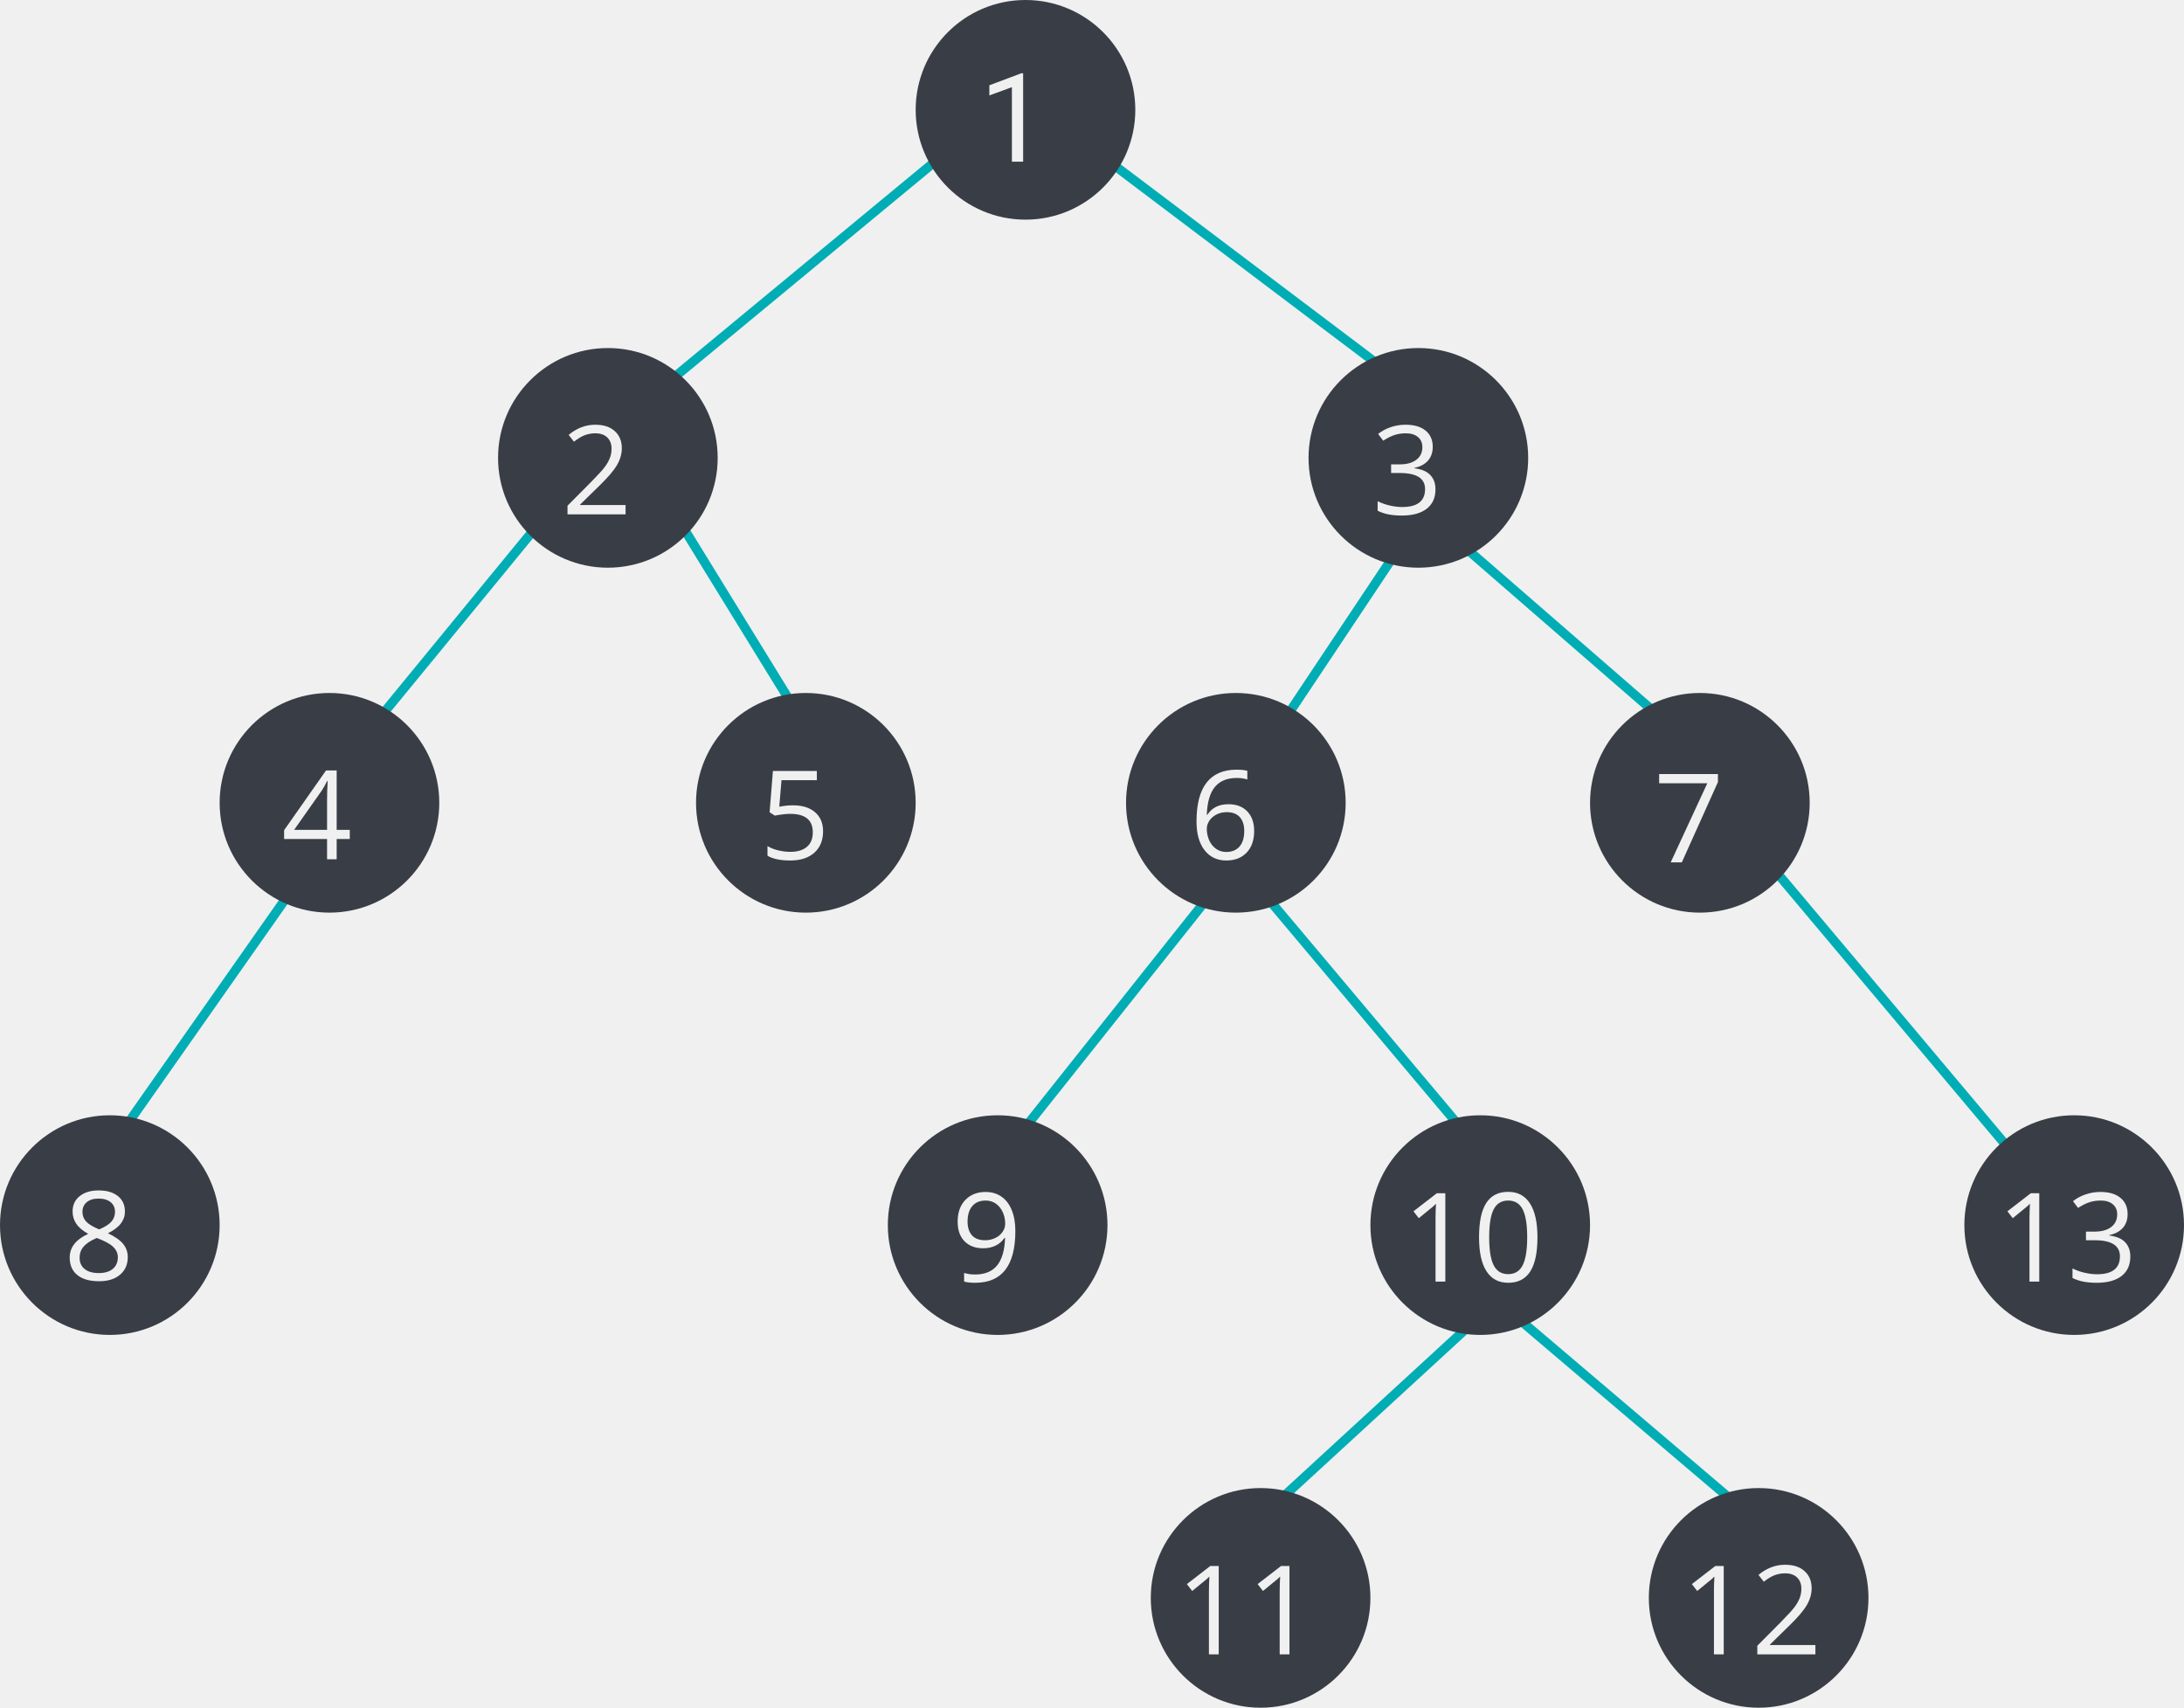
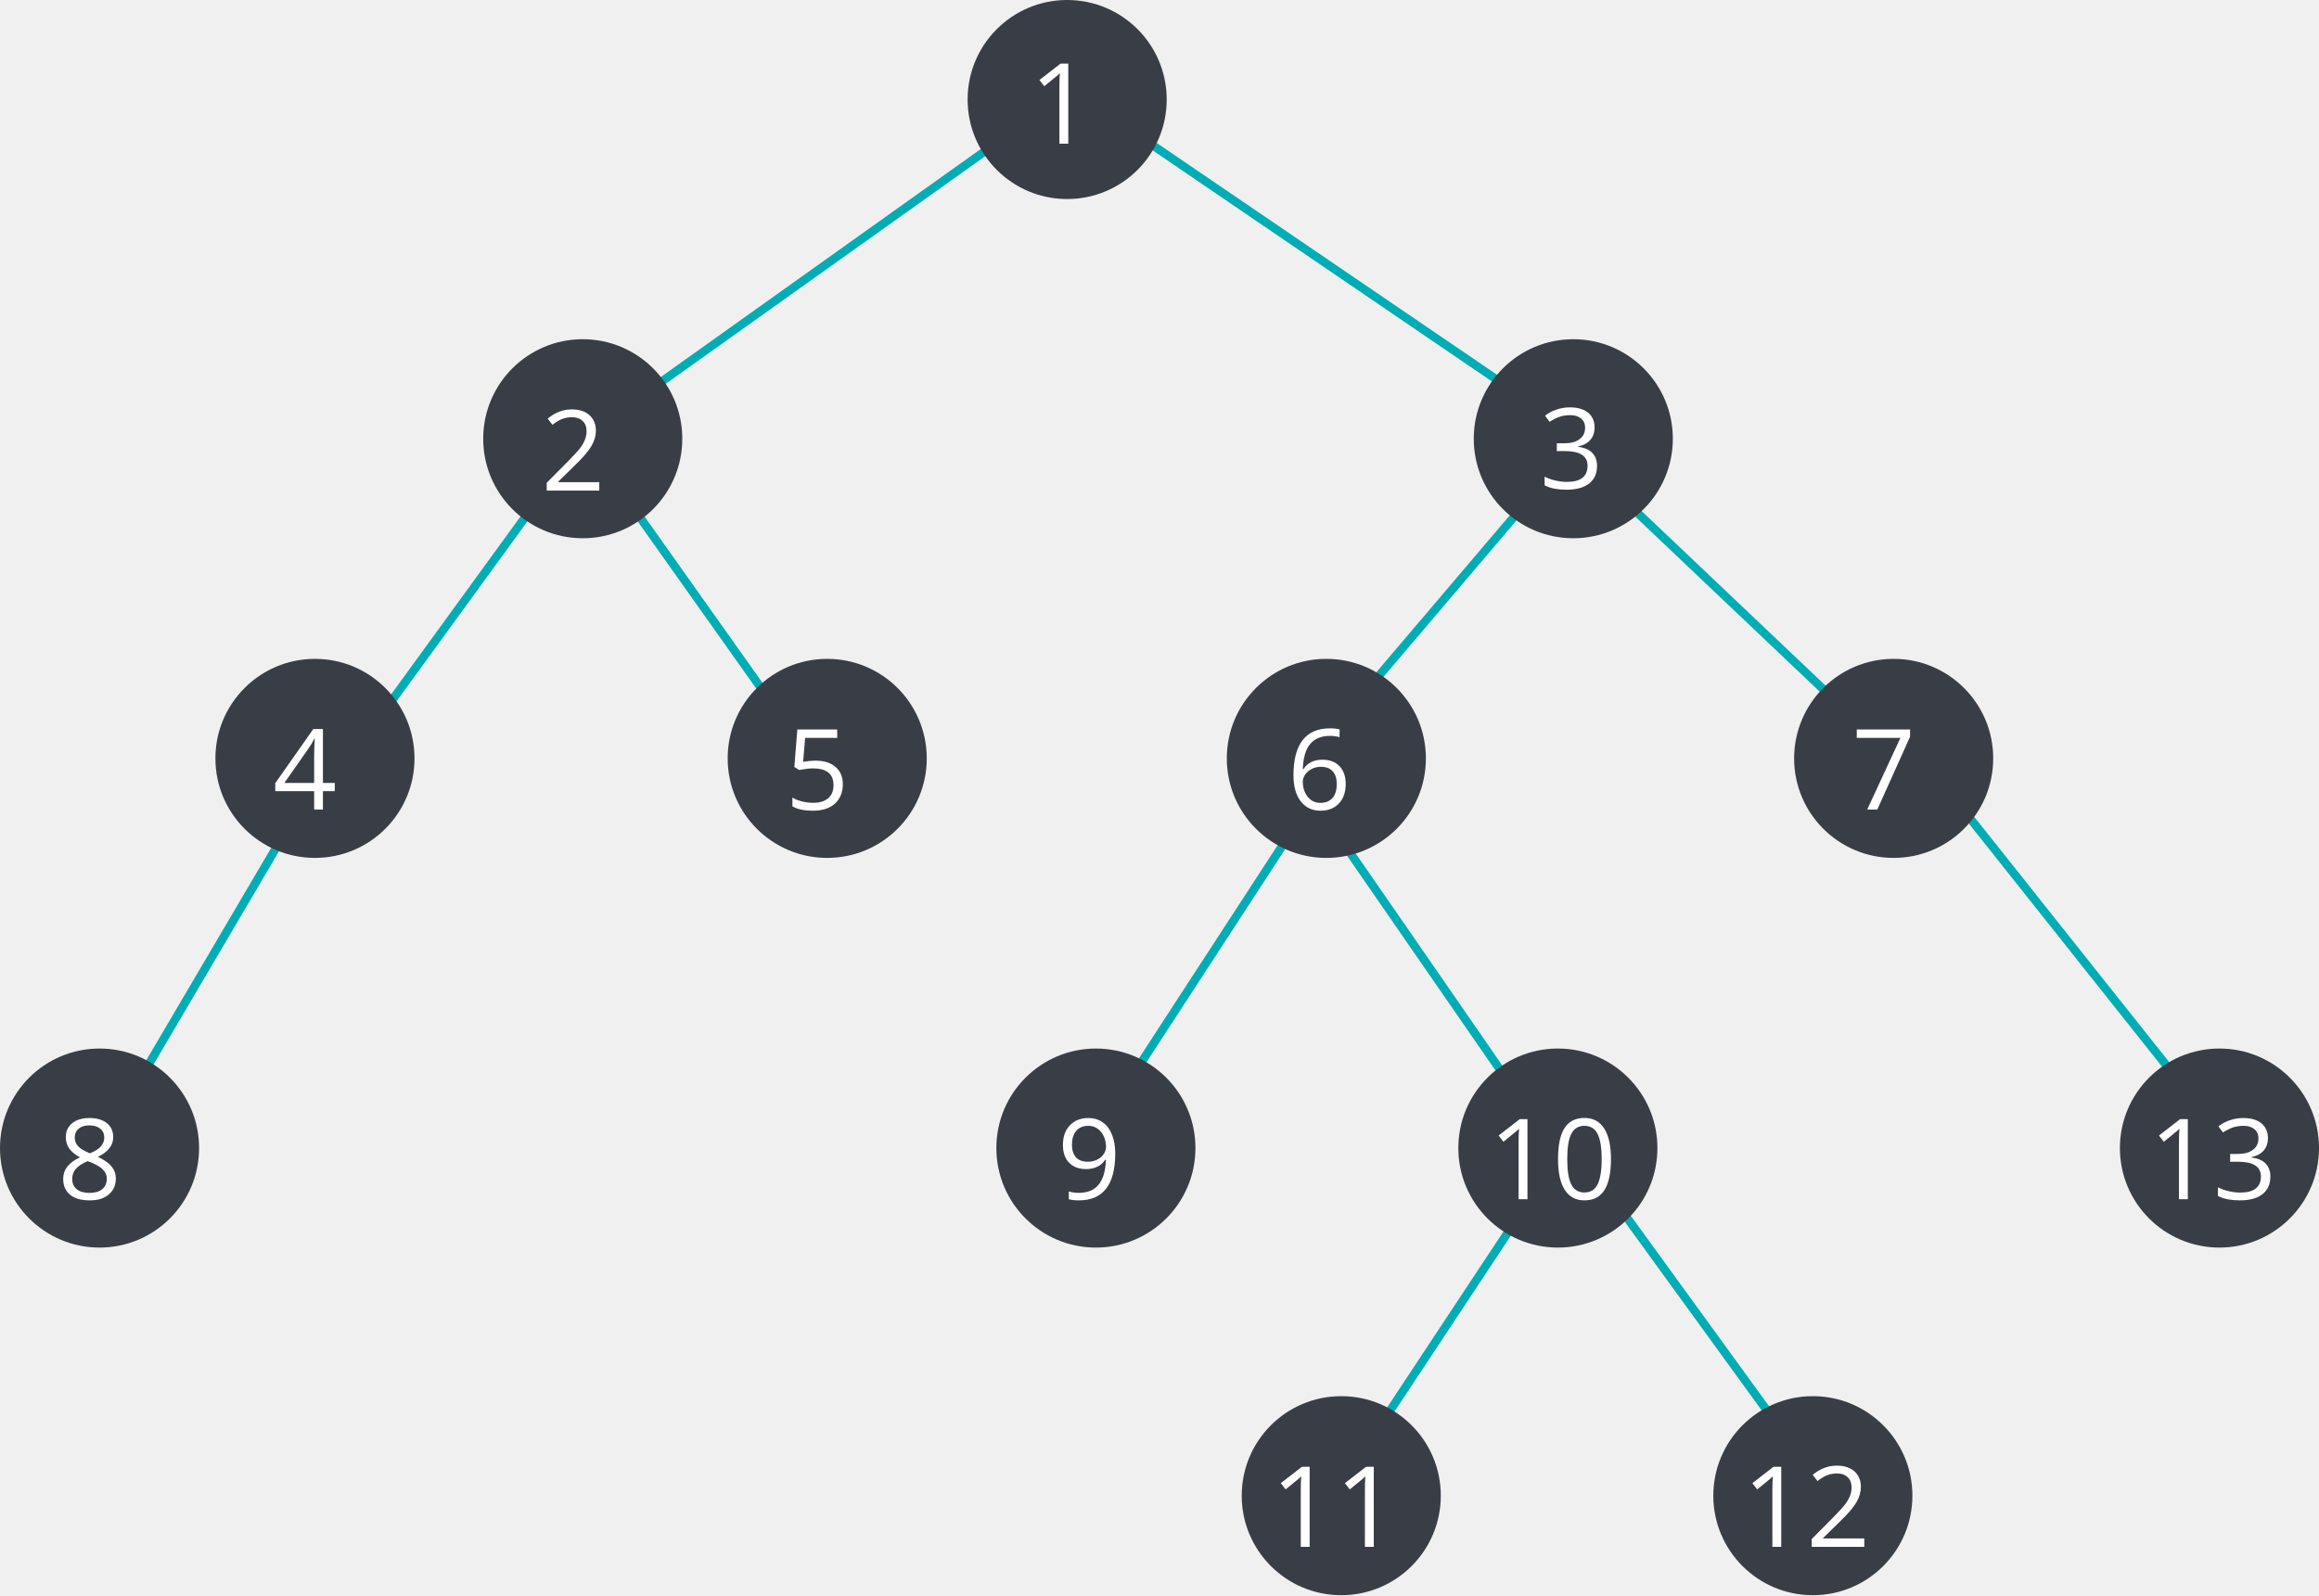
- <svg xmlns="http://www.w3.org/2000/svg" style="isolation:isolate" viewBox="395.5 175.5 353 276" width="353pt" height="276pt">
+ <svg xmlns="http://www.w3.org/2000/svg" style="isolation:isolate" viewBox="364 162.989 413.5 284.511" width="413.5pt" height="284.511pt">
  <defs>
-     <clipPath id="_clipPath_IqWLIlBkuTkLfdzzB6hlACXneBJLmrDL">
-       <rect x="395.5" y="175.5" width="353" height="276" />
+     <clipPath id="_clipPath_dmrMpDzlyLlsxktm1WPClZgPxNToldmg">
+       <rect x="364" y="162.989" width="413.5" height="284.511" />
    </clipPath>
  </defs>
-   <g clip-path="url(#_clipPath_IqWLIlBkuTkLfdzzB6hlACXneBJLmrDL)">
-     <line x1="636" y1="387" x2="599" y2="421" vector-effect="non-scaling-stroke" stroke-width="2" stroke="rgb(0,173,181)" stroke-linejoin="miter" stroke-linecap="square" stroke-miterlimit="3" />
-     <line x1="639" y1="387" x2="679" y2="421" vector-effect="non-scaling-stroke" stroke-width="2" stroke="rgb(0,173,181)" stroke-linejoin="miter" stroke-linecap="square" stroke-miterlimit="3" />
-     <line x1="630" y1="262" x2="668" y2="295" vector-effect="non-scaling-stroke" stroke-width="2" stroke="rgb(0,173,181)" stroke-linejoin="miter" stroke-linecap="square" stroke-miterlimit="3" />
-     <line x1="623" y1="238" x2="570" y2="198" vector-effect="non-scaling-stroke" stroke-width="2" stroke="rgb(0,173,181)" stroke-linejoin="miter" stroke-linecap="square" stroke-miterlimit="3" />
-     <line x1="412" y1="363" x2="445" y2="316" vector-effect="non-scaling-stroke" stroke-width="2" stroke="rgb(0,173,181)" stroke-linejoin="miter" stroke-linecap="square" stroke-miterlimit="3" />
-     <line x1="599" y1="298" x2="623" y2="262" vector-effect="non-scaling-stroke" stroke-width="2" stroke="rgb(0,173,181)" stroke-linejoin="miter" stroke-linecap="square" stroke-miterlimit="3" />
-     <line x1="599" y1="319" x2="636" y2="363" vector-effect="non-scaling-stroke" stroke-width="2" stroke="rgb(0,173,181)" stroke-linejoin="miter" stroke-linecap="square" stroke-miterlimit="3" />
-     <line x1="683.705" y1="317.75" x2="720.705" y2="361.75" vector-effect="non-scaling-stroke" stroke-width="2" stroke="rgb(0,173,181)" stroke-linejoin="miter" stroke-linecap="square" stroke-miterlimit="3" />
-     <line x1="454" y1="295" x2="486" y2="256" vector-effect="non-scaling-stroke" stroke-width="2" stroke="rgb(0,173,181)" stroke-linejoin="miter" stroke-linecap="square" stroke-miterlimit="3" />
-     <line x1="527" y1="295" x2="503" y2="256" vector-effect="non-scaling-stroke" stroke-width="2" stroke="rgb(0,173,181)" stroke-linejoin="miter" stroke-linecap="square" stroke-miterlimit="3" />
-     <line x1="557" y1="363" x2="592" y2="319" vector-effect="non-scaling-stroke" stroke-width="2" stroke="rgb(0,173,181)" stroke-linejoin="miter" stroke-linecap="square" stroke-miterlimit="3" />
-     <line x1="551" y1="198" x2="499" y2="241" vector-effect="non-scaling-stroke" stroke-width="2" stroke="rgb(0,173,181)" stroke-linejoin="miter" stroke-linecap="square" stroke-miterlimit="3" />
-     <path d=" M 543.5 193.25 C 543.5 183.454 551.454 175.5 561.25 175.5 C 571.046 175.5 579 183.454 579 193.25 C 579 203.046 571.046 211 561.25 211 C 551.454 211 543.5 203.046 543.5 193.25 Z  M 560.869 187.34 L 560.869 201.627 L 559.053 201.627 L 559.053 189.586 L 555.41 190.924 L 555.41 189.283 L 560.586 187.34 L 560.869 187.34 Z " fill-rule="evenodd" fill="rgb(57,62,70)" />
-     <path d=" M 476 249.5 C 476 239.704 483.954 231.75 493.75 231.75 C 503.546 231.75 511.5 239.704 511.5 249.5 C 511.5 259.296 503.546 267.25 493.75 267.25 C 483.954 267.25 476 259.296 476 249.5 Z  M 496.611 257.123 L 496.611 258.627 L 487.227 258.627 L 487.227 257.23 L 490.986 253.451 L 490.986 253.451 Q 492.705 251.713 493.252 250.971 L 493.252 250.971 L 493.252 250.971 Q 493.799 250.229 494.072 249.525 L 494.072 249.525 L 494.072 249.525 Q 494.346 248.822 494.346 248.012 L 494.346 248.012 L 494.346 248.012 Q 494.346 246.869 493.652 246.2 L 493.652 246.2 L 493.652 246.2 Q 492.959 245.531 491.729 245.531 L 491.729 245.531 L 491.729 245.531 Q 490.84 245.531 490.044 245.824 L 490.044 245.824 L 490.044 245.824 Q 489.248 246.117 488.271 246.889 L 488.271 246.889 L 487.412 245.785 L 487.412 245.785 Q 489.385 244.145 491.709 244.145 L 491.709 244.145 L 491.709 244.145 Q 493.721 244.145 494.863 245.175 L 494.863 245.175 L 494.863 245.175 Q 496.006 246.205 496.006 247.943 L 496.006 247.943 L 496.006 247.943 Q 496.006 249.301 495.244 250.629 L 495.244 250.629 L 495.244 250.629 Q 494.482 251.957 492.393 253.988 L 492.393 253.988 L 489.268 257.045 L 489.268 257.123 L 496.611 257.123 Z " fill-rule="evenodd" fill="rgb(57,62,70)" />
-     <path d=" M 395.5 373.5 C 395.5 363.704 403.454 355.75 413.25 355.75 C 423.046 355.75 431 363.704 431 373.5 C 431 383.296 423.046 391.25 413.25 391.25 C 403.454 391.25 395.5 383.296 395.5 373.5 Z  M 408.367 378.773 L 408.367 378.773 L 408.367 378.773 Q 408.367 379.945 409.183 380.6 L 409.183 380.6 L 409.183 380.6 Q 409.998 381.254 411.473 381.254 L 411.473 381.254 L 411.473 381.254 Q 412.928 381.254 413.738 380.57 L 413.738 380.57 L 413.738 380.57 Q 414.549 379.887 414.549 378.695 L 414.549 378.695 L 414.549 378.695 Q 414.549 377.748 413.787 377.011 L 413.787 377.011 L 413.787 377.011 Q 413.025 376.273 411.131 375.58 L 411.131 375.58 L 411.131 375.58 Q 409.676 376.205 409.021 376.962 L 409.021 376.962 L 409.021 376.962 Q 408.367 377.719 408.367 378.773 L 408.367 378.773 Z  M 411.434 369.213 L 411.434 369.213 L 411.434 369.213 Q 410.213 369.213 409.52 369.799 L 409.52 369.799 L 409.52 369.799 Q 408.826 370.385 408.826 371.361 L 408.826 371.361 L 408.826 371.361 Q 408.826 372.26 409.402 372.904 L 409.402 372.904 L 409.402 372.904 Q 409.979 373.549 411.531 374.193 L 411.531 374.193 L 411.531 374.193 Q 412.928 373.607 413.509 372.934 L 413.509 372.934 L 413.509 372.934 Q 414.09 372.26 414.09 371.361 L 414.09 371.361 L 414.09 371.361 Q 414.09 370.375 413.382 369.794 L 413.382 369.794 L 413.382 369.794 Q 412.674 369.213 411.434 369.213 L 411.434 369.213 Z  M 411.453 367.895 L 411.453 367.895 L 411.453 367.895 Q 413.406 367.895 414.549 368.803 L 414.549 368.803 L 414.549 368.803 Q 415.691 369.711 415.691 371.313 L 415.691 371.313 L 415.691 371.313 Q 415.691 372.367 415.037 373.236 L 415.037 373.236 L 415.037 373.236 Q 414.383 374.105 412.947 374.818 L 412.947 374.818 L 412.947 374.818 Q 414.686 375.648 415.418 376.562 L 415.418 376.562 L 415.418 376.562 Q 416.15 377.475 416.15 378.676 L 416.15 378.676 L 416.15 378.676 Q 416.15 380.453 414.91 381.513 L 414.91 381.513 L 414.91 381.513 Q 413.67 382.572 411.512 382.572 L 411.512 382.572 L 411.512 382.572 Q 409.227 382.572 407.996 381.571 L 407.996 381.571 L 407.996 381.571 Q 406.766 380.57 406.766 378.734 L 406.766 378.734 L 406.766 378.734 Q 406.766 376.283 409.754 374.916 L 409.754 374.916 L 409.754 374.916 Q 408.406 374.154 407.82 373.271 L 407.82 373.271 L 407.82 373.271 Q 407.234 372.387 407.234 371.293 L 407.234 371.293 L 407.234 371.293 Q 407.234 369.74 408.382 368.817 L 408.382 368.817 L 408.382 368.817 Q 409.529 367.895 411.453 367.895 L 411.453 367.895 Z " fill-rule="evenodd" fill="rgb(57,62,70)" />
-     <path d=" M 508 305.25 C 508 295.454 515.954 287.5 525.75 287.5 C 535.546 287.5 543.5 295.454 543.5 305.25 C 543.5 315.046 535.546 323 525.75 323 C 515.954 323 508 315.046 508 305.25 Z  M 523.689 305.656 L 523.689 305.656 L 523.689 305.656 Q 525.945 305.656 527.239 306.774 L 527.239 306.774 L 527.239 306.774 Q 528.533 307.893 528.533 309.836 L 528.533 309.836 L 528.533 309.836 Q 528.533 312.053 527.122 313.313 L 527.122 313.313 L 527.122 313.313 Q 525.711 314.572 523.23 314.572 L 523.23 314.572 L 523.23 314.572 Q 520.818 314.572 519.549 313.801 L 519.549 313.801 L 519.549 312.238 L 519.549 312.238 Q 520.232 312.678 521.248 312.927 L 521.248 312.927 L 521.248 312.927 Q 522.264 313.176 523.25 313.176 L 523.25 313.176 L 523.25 313.176 Q 524.969 313.176 525.921 312.365 L 525.921 312.365 L 525.921 312.365 Q 526.873 311.555 526.873 310.021 L 526.873 310.021 L 526.873 310.021 Q 526.873 307.033 523.211 307.033 L 523.211 307.033 L 523.211 307.033 Q 522.283 307.033 520.73 307.316 L 520.73 307.316 L 519.891 306.779 L 520.428 300.1 L 527.527 300.1 L 527.527 301.594 L 521.814 301.594 L 521.453 305.881 L 521.453 305.881 Q 522.576 305.656 523.689 305.656 Z " fill-rule="evenodd" fill="rgb(57,62,70)" />
-     <path d=" M 431 305.25 C 431 295.454 438.954 287.5 448.75 287.5 C 458.546 287.5 466.5 295.454 466.5 305.25 C 466.5 315.046 458.546 323 448.75 323 C 438.954 323 431 315.046 431 305.25 Z  M 443.041 309.621 L 448.363 309.621 L 448.363 304.875 L 448.363 304.875 Q 448.363 303.479 448.461 301.721 L 448.461 301.721 L 448.383 301.721 L 448.383 301.721 Q 447.914 302.658 447.504 303.273 L 447.504 303.273 L 443.041 309.621 L 443.041 309.621 Z  M 452.035 309.621 L 452.035 311.096 L 449.916 311.096 L 449.916 314.377 L 448.363 314.377 L 448.363 311.096 L 441.42 311.096 L 441.42 309.68 L 448.197 300.021 L 449.916 300.021 L 449.916 309.621 L 452.035 309.621 L 452.035 309.621 Z " fill-rule="evenodd" fill="rgb(57,62,70)" />
-     <path d=" M 607 249.5 C 607 239.704 614.954 231.75 624.75 231.75 C 634.546 231.75 642.5 239.704 642.5 249.5 C 642.5 259.296 634.546 267.25 624.75 267.25 C 614.954 267.25 607 259.296 607 249.5 Z  M 627.074 247.709 L 627.074 247.709 L 627.074 247.709 Q 627.074 249.076 626.308 249.945 L 626.308 249.945 L 626.308 249.945 Q 625.541 250.814 624.135 251.107 L 624.135 251.107 L 624.135 251.186 L 624.135 251.186 Q 625.854 251.4 626.684 252.279 L 626.684 252.279 L 626.684 252.279 Q 627.514 253.158 627.514 254.584 L 627.514 254.584 L 627.514 254.584 Q 627.514 256.625 626.098 257.724 L 626.098 257.724 L 626.098 257.724 Q 624.682 258.822 622.074 258.822 L 622.074 258.822 L 622.074 258.822 Q 620.941 258.822 619.999 258.651 L 619.999 258.651 L 619.999 258.651 Q 619.057 258.48 618.168 258.051 L 618.168 258.051 L 618.168 256.508 L 618.168 256.508 Q 619.096 256.967 620.146 257.206 L 620.146 257.206 L 620.146 257.206 Q 621.195 257.445 622.133 257.445 L 622.133 257.445 L 622.133 257.445 Q 625.834 257.445 625.834 254.545 L 625.834 254.545 L 625.834 254.545 Q 625.834 251.947 621.752 251.947 L 621.752 251.947 L 620.346 251.947 L 620.346 250.551 L 621.771 250.551 L 621.771 250.551 Q 623.441 250.551 624.418 249.813 L 624.418 249.813 L 624.418 249.813 Q 625.395 249.076 625.395 247.768 L 625.395 247.768 L 625.395 247.768 Q 625.395 246.723 624.677 246.127 L 624.677 246.127 L 624.677 246.127 Q 623.959 245.531 622.729 245.531 L 622.729 245.531 L 622.729 245.531 Q 621.791 245.531 620.961 245.785 L 620.961 245.785 L 620.961 245.785 Q 620.131 246.039 619.066 246.723 L 619.066 246.723 L 618.246 245.629 L 618.246 245.629 Q 619.125 244.936 620.272 244.54 L 620.272 244.54 L 620.272 244.54 Q 621.42 244.145 622.689 244.145 L 622.689 244.145 L 622.689 244.145 Q 624.77 244.145 625.922 245.097 L 625.922 245.097 L 625.922 245.097 Q 627.074 246.049 627.074 247.709 Z " fill-rule="evenodd" fill="rgb(57,62,70)" />
-     <path d=" M 617 373.5 C 617 363.704 624.954 355.75 634.75 355.75 C 644.546 355.75 652.5 363.704 652.5 373.5 C 652.5 383.296 644.546 391.25 634.75 391.25 C 624.954 391.25 617 383.296 617 373.5 Z  M 629.107 368.35 L 629.107 382.627 L 627.525 382.627 L 627.525 372.451 L 627.525 372.451 Q 627.525 371.182 627.604 370.049 L 627.604 370.049 L 627.604 370.049 Q 627.398 370.254 627.145 370.479 L 627.145 370.479 L 627.145 370.479 Q 626.891 370.703 624.82 372.383 L 624.82 372.383 L 623.961 371.27 L 627.74 368.35 L 629.107 368.35 L 629.107 368.35 Z  M 636.197 375.469 L 636.197 375.469 L 636.197 375.469 Q 636.197 378.584 636.93 380.005 L 636.93 380.005 L 636.93 380.005 Q 637.662 381.426 639.264 381.426 L 639.264 381.426 L 639.264 381.426 Q 640.885 381.426 641.612 379.985 L 641.612 379.985 L 641.612 379.985 Q 642.34 378.545 642.34 375.469 L 642.34 375.469 L 642.34 375.469 Q 642.34 372.393 641.612 370.962 L 641.612 370.962 L 641.612 370.962 Q 640.885 369.531 639.264 369.531 L 639.264 369.531 L 639.264 369.531 Q 637.662 369.531 636.93 370.942 L 636.93 370.942 L 636.93 370.942 Q 636.197 372.354 636.197 375.469 L 636.197 375.469 Z  M 644 375.469 L 644 375.469 L 644 375.469 Q 644 379.17 642.833 380.996 L 642.833 380.996 L 642.833 380.996 Q 641.666 382.822 639.264 382.822 L 639.264 382.822 L 639.264 382.822 Q 636.959 382.822 635.758 380.952 L 635.758 380.952 L 635.758 380.952 Q 634.557 379.082 634.557 375.469 L 634.557 375.469 L 634.557 375.469 Q 634.557 371.738 635.719 369.932 L 635.719 369.932 L 635.719 369.932 Q 636.881 368.125 639.264 368.125 L 639.264 368.125 L 639.264 368.125 Q 641.588 368.125 642.794 370.01 L 642.794 370.01 L 642.794 370.01 Q 644 371.895 644 375.469 L 644 375.469 Z " fill-rule="evenodd" fill="rgb(57,62,70)" />
-     <path d=" M 577.5 305.25 C 577.5 295.454 585.454 287.5 595.25 287.5 C 605.046 287.5 613 295.454 613 305.25 C 613 315.046 605.046 323 595.25 323 C 585.454 323 577.5 315.046 577.5 305.25 Z  M 593.688 313.195 L 593.688 313.195 L 593.688 313.195 Q 595.074 313.195 595.841 312.321 L 595.841 312.321 L 595.841 312.321 Q 596.607 311.447 596.607 309.797 L 596.607 309.797 L 596.607 309.797 Q 596.607 308.381 595.895 307.57 L 595.895 307.57 L 595.895 307.57 Q 595.182 306.76 593.766 306.76 L 593.766 306.76 L 593.766 306.76 Q 592.887 306.76 592.154 307.121 L 592.154 307.121 L 592.154 307.121 Q 591.422 307.482 590.987 308.117 L 590.987 308.117 L 590.987 308.117 Q 590.553 308.752 590.553 309.436 L 590.553 309.436 L 590.553 309.436 Q 590.553 310.441 590.943 311.311 L 590.943 311.311 L 590.943 311.311 Q 591.334 312.18 592.052 312.688 L 592.052 312.688 L 592.052 312.688 Q 592.77 313.195 593.688 313.195 L 593.688 313.195 Z  M 588.893 308.273 L 588.893 308.273 L 588.893 308.273 Q 588.893 304.064 590.528 301.979 L 590.528 301.979 L 590.528 301.979 Q 592.164 299.895 595.367 299.895 L 595.367 299.895 L 595.367 299.895 Q 596.471 299.895 597.105 300.08 L 597.105 300.08 L 597.105 301.477 L 597.105 301.477 Q 596.354 301.232 595.387 301.232 L 595.387 301.232 L 595.387 301.232 Q 593.092 301.232 591.881 302.663 L 591.881 302.663 L 591.881 302.663 Q 590.67 304.094 590.553 307.16 L 590.553 307.16 L 590.67 307.16 L 590.67 307.16 Q 591.744 305.48 594.068 305.48 L 594.068 305.48 L 594.068 305.48 Q 595.992 305.48 597.101 306.643 L 597.101 306.643 L 597.101 306.643 Q 598.209 307.805 598.209 309.797 L 598.209 309.797 L 598.209 309.797 Q 598.209 312.023 596.993 313.298 L 596.993 313.298 L 596.993 313.298 Q 595.777 314.572 593.707 314.572 L 593.707 314.572 L 593.707 314.572 Q 591.49 314.572 590.191 312.907 L 590.191 312.907 L 590.191 312.907 Q 588.893 311.242 588.893 308.273 L 588.893 308.273 Z " fill-rule="evenodd" fill="rgb(57,62,70)" />
-     <path d=" M 652.5 305.25 C 652.5 295.454 660.454 287.5 670.25 287.5 C 680.046 287.5 688 295.454 688 305.25 C 688 315.046 680.046 323 670.25 323 C 660.454 323 652.5 315.046 652.5 305.25 Z  M 667.33 314.877 L 665.533 314.877 L 671.451 302.094 L 663.668 302.094 L 663.668 300.6 L 673.17 300.6 L 673.17 301.898 L 667.33 314.877 Z " fill-rule="evenodd" fill="rgb(57,62,70)" />
-     <path d=" M 539 373.5 C 539 363.704 546.954 355.75 556.75 355.75 C 566.546 355.75 574.5 363.704 574.5 373.5 C 574.5 383.296 566.546 391.25 556.75 391.25 C 546.954 391.25 539 383.296 539 373.5 Z  M 554.807 369.531 L 554.807 369.531 L 554.807 369.531 Q 553.41 369.531 552.648 370.43 L 552.648 370.43 L 552.648 370.43 Q 551.887 371.328 551.887 372.93 L 551.887 372.93 L 551.887 372.93 Q 551.887 374.336 552.59 375.142 L 552.59 375.142 L 552.59 375.142 Q 553.293 375.947 554.729 375.947 L 554.729 375.947 L 554.729 375.947 Q 555.617 375.947 556.364 375.586 L 556.364 375.586 L 556.364 375.586 Q 557.111 375.225 557.541 374.6 L 557.541 374.6 L 557.541 374.6 Q 557.971 373.975 557.971 373.291 L 557.971 373.291 L 557.971 373.291 Q 557.971 372.266 557.57 371.396 L 557.57 371.396 L 557.57 371.396 Q 557.17 370.527 556.452 370.029 L 556.452 370.029 L 556.452 370.029 Q 555.734 369.531 554.807 369.531 L 554.807 369.531 Z  M 559.611 374.443 L 559.611 374.443 L 559.611 374.443 Q 559.611 382.822 553.127 382.822 L 553.127 382.822 L 553.127 382.822 Q 551.994 382.822 551.33 382.627 L 551.33 382.627 L 551.33 381.23 L 551.33 381.23 Q 552.111 381.484 553.107 381.484 L 553.107 381.484 L 553.107 381.484 Q 555.451 381.484 556.647 380.034 L 556.647 380.034 L 556.647 380.034 Q 557.844 378.584 557.951 375.586 L 557.951 375.586 L 557.834 375.586 L 557.834 375.586 Q 557.297 376.396 556.408 376.821 L 556.408 376.821 L 556.408 376.821 Q 555.52 377.246 554.406 377.246 L 554.406 377.246 L 554.406 377.246 Q 552.512 377.246 551.398 376.113 L 551.398 376.113 L 551.398 376.113 Q 550.285 374.98 550.285 372.949 L 550.285 372.949 L 550.285 372.949 Q 550.285 370.723 551.53 369.434 L 551.53 369.434 L 551.53 369.434 Q 552.775 368.145 554.807 368.145 L 554.807 368.145 L 554.807 368.145 Q 556.262 368.145 557.351 368.892 L 557.351 368.892 L 557.351 368.892 Q 558.439 369.639 559.025 371.069 L 559.025 371.069 L 559.025 371.069 Q 559.611 372.5 559.611 374.443 L 559.611 374.443 Z " fill-rule="evenodd" fill="rgb(57,62,70)" />
-     <path d=" M 581.5 433.75 C 581.5 423.954 589.454 416 599.25 416 C 609.046 416 617 423.954 617 433.75 C 617 443.546 609.046 451.5 599.25 451.5 C 589.454 451.5 581.5 443.546 581.5 433.75 Z  M 592.482 428.6 L 592.482 442.877 L 590.9 442.877 L 590.9 432.701 L 590.9 432.701 Q 590.9 431.432 590.979 430.299 L 590.979 430.299 L 590.979 430.299 Q 590.773 430.504 590.52 430.729 L 590.52 430.729 L 590.52 430.729 Q 590.266 430.953 588.195 432.633 L 588.195 432.633 L 587.336 431.52 L 591.115 428.6 L 592.482 428.6 L 592.482 428.6 Z  M 603.918 428.6 L 603.918 442.877 L 602.336 442.877 L 602.336 432.701 L 602.336 432.701 Q 602.336 431.432 602.414 430.299 L 602.414 430.299 L 602.414 430.299 Q 602.209 430.504 601.955 430.729 L 601.955 430.729 L 601.955 430.729 Q 601.701 430.953 599.631 432.633 L 599.631 432.633 L 598.771 431.52 L 602.551 428.6 L 603.918 428.6 L 603.918 428.6 Z " fill-rule="evenodd" fill="rgb(57,62,70)" />
-     <path d=" M 713 373.5 C 713 363.704 720.954 355.75 730.75 355.75 C 740.546 355.75 748.5 363.704 748.5 373.5 C 748.5 383.296 740.546 391.25 730.75 391.25 C 720.954 391.25 713 383.296 713 373.5 Z  M 725.107 368.35 L 725.107 382.627 L 723.525 382.627 L 723.525 372.451 L 723.525 372.451 Q 723.525 371.182 723.604 370.049 L 723.604 370.049 L 723.604 370.049 Q 723.398 370.254 723.145 370.479 L 723.145 370.479 L 723.145 370.479 Q 722.891 370.703 720.82 372.383 L 720.82 372.383 L 719.961 371.27 L 723.74 368.35 L 725.107 368.35 L 725.107 368.35 Z  M 739.385 371.709 L 739.385 371.709 L 739.385 371.709 Q 739.385 373.076 738.618 373.945 L 738.618 373.945 L 738.618 373.945 Q 737.852 374.814 736.445 375.107 L 736.445 375.107 L 736.445 375.186 L 736.445 375.186 Q 738.164 375.4 738.994 376.279 L 738.994 376.279 L 738.994 376.279 Q 739.824 377.158 739.824 378.584 L 739.824 378.584 L 739.824 378.584 Q 739.824 380.625 738.408 381.724 L 738.408 381.724 L 738.408 381.724 Q 736.992 382.822 734.385 382.822 L 734.385 382.822 L 734.385 382.822 Q 733.252 382.822 732.31 382.651 L 732.31 382.651 L 732.31 382.651 Q 731.367 382.48 730.479 382.051 L 730.479 382.051 L 730.479 380.508 L 730.479 380.508 Q 731.406 380.967 732.456 381.206 L 732.456 381.206 L 732.456 381.206 Q 733.506 381.445 734.443 381.445 L 734.443 381.445 L 734.443 381.445 Q 738.145 381.445 738.145 378.545 L 738.145 378.545 L 738.145 378.545 Q 738.145 375.947 734.063 375.947 L 734.063 375.947 L 732.656 375.947 L 732.656 374.551 L 734.082 374.551 L 734.082 374.551 Q 735.752 374.551 736.729 373.813 L 736.729 373.813 L 736.729 373.813 Q 737.705 373.076 737.705 371.768 L 737.705 371.768 L 737.705 371.768 Q 737.705 370.723 736.987 370.127 L 736.987 370.127 L 736.987 370.127 Q 736.27 369.531 735.039 369.531 L 735.039 369.531 L 735.039 369.531 Q 734.102 369.531 733.271 369.785 L 733.271 369.785 L 733.271 369.785 Q 732.441 370.039 731.377 370.723 L 731.377 370.723 L 730.557 369.629 L 730.557 369.629 Q 731.436 368.936 732.583 368.54 L 732.583 368.54 L 732.583 368.54 Q 733.73 368.145 735 368.145 L 735 368.145 L 735 368.145 Q 737.08 368.145 738.232 369.097 L 738.232 369.097 L 738.232 369.097 Q 739.385 370.049 739.385 371.709 L 739.385 371.709 Z " fill-rule="evenodd" fill="rgb(57,62,70)" />
-     <path d=" M 662 433.75 C 662 423.954 669.954 416 679.75 416 C 689.546 416 697.5 423.954 697.5 433.75 C 697.5 443.546 689.546 451.5 679.75 451.5 C 669.954 451.5 662 443.546 662 433.75 Z  M 674.107 428.6 L 674.107 442.877 L 672.525 442.877 L 672.525 432.701 L 672.525 432.701 Q 672.525 431.432 672.604 430.299 L 672.604 430.299 L 672.604 430.299 Q 672.398 430.504 672.145 430.729 L 672.145 430.729 L 672.145 430.729 Q 671.891 430.953 669.82 432.633 L 669.82 432.633 L 668.961 431.52 L 672.74 428.6 L 674.107 428.6 L 674.107 428.6 Z  M 688.922 441.373 L 688.922 442.877 L 679.537 442.877 L 679.537 441.48 L 683.297 437.701 L 683.297 437.701 Q 685.016 435.963 685.563 435.221 L 685.563 435.221 L 685.563 435.221 Q 686.109 434.479 686.383 433.775 L 686.383 433.775 L 686.383 433.775 Q 686.656 433.072 686.656 432.262 L 686.656 432.262 L 686.656 432.262 Q 686.656 431.119 685.963 430.45 L 685.963 430.45 L 685.963 430.45 Q 685.27 429.781 684.039 429.781 L 684.039 429.781 L 684.039 429.781 Q 683.15 429.781 682.354 430.074 L 682.354 430.074 L 682.354 430.074 Q 681.559 430.367 680.582 431.139 L 680.582 431.139 L 679.723 430.035 L 679.723 430.035 Q 681.695 428.395 684.02 428.395 L 684.02 428.395 L 684.02 428.395 Q 686.031 428.395 687.174 429.425 L 687.174 429.425 L 687.174 429.425 Q 688.316 430.455 688.316 432.193 L 688.316 432.193 L 688.316 432.193 Q 688.316 433.551 687.555 434.879 L 687.555 434.879 L 687.555 434.879 Q 686.793 436.207 684.703 438.238 L 684.703 438.238 L 681.578 441.295 L 681.578 441.373 L 688.922 441.373 L 688.922 441.373 Z " fill-rule="evenodd" fill="rgb(57,62,70)" />
+   <g clip-path="url(#_clipPath_dmrMpDzlyLlsxktm1WPClZgPxNToldmg)">
+     <line x1="555" y1="179" x2="646" y2="241" vector-effect="non-scaling-stroke" stroke-width="2" stroke="rgb(0,173,181)" stroke-linejoin="miter" stroke-linecap="square" stroke-miterlimit="3" />
+     <line x1="763" y1="369" x2="705" y2="296" vector-effect="non-scaling-stroke" stroke-width="2" stroke="rgb(0,173,181)" stroke-linejoin="miter" stroke-linecap="square" stroke-miterlimit="3" />
+     <line x1="642" y1="369" x2="595" y2="301" vector-effect="non-scaling-stroke" stroke-width="2" stroke="rgb(0,173,181)" stroke-linejoin="miter" stroke-linecap="square" stroke-miterlimit="3" />
+     <line x1="468" y1="241" x2="507" y2="296" vector-effect="non-scaling-stroke" stroke-width="2" stroke="rgb(0,173,181)" stroke-linejoin="miter" stroke-linecap="square" stroke-miterlimit="3" />
+     <line x1="468" y1="241" x2="428" y2="296" vector-effect="non-scaling-stroke" stroke-width="2" stroke="rgb(0,173,181)" stroke-linejoin="miter" stroke-linecap="square" stroke-miterlimit="3" />
+     <line x1="601" y1="301" x2="560" y2="364" vector-effect="non-scaling-stroke" stroke-width="2" stroke="rgb(0,173,181)" stroke-linejoin="miter" stroke-linecap="square" stroke-miterlimit="3" />
+     <line x1="705" y1="301" x2="646" y2="245" vector-effect="non-scaling-stroke" stroke-width="2" stroke="rgb(0,173,181)" stroke-linejoin="miter" stroke-linecap="square" stroke-miterlimit="3" />
+     <line x1="646" y1="369" x2="691" y2="431" vector-effect="non-scaling-stroke" stroke-width="2" stroke="rgb(0,173,181)" stroke-linejoin="miter" stroke-linecap="square" stroke-miterlimit="3" />
+     <line x1="468" y1="241" x2="555" y2="179" vector-effect="non-scaling-stroke" stroke-width="2" stroke="rgb(0,173,181)" stroke-linejoin="miter" stroke-linecap="square" stroke-miterlimit="3" />
+     <line x1="595" y1="301" x2="646" y2="241" vector-effect="non-scaling-stroke" stroke-width="2" stroke="rgb(0,173,181)" stroke-linejoin="miter" stroke-linecap="square" stroke-miterlimit="3" />
+     <line x1="642" y1="369" x2="601" y2="431" vector-effect="non-scaling-stroke" stroke-width="2" stroke="rgb(0,173,181)" stroke-linejoin="miter" stroke-linecap="square" stroke-miterlimit="3" />
+     <line x1="381" y1="369" x2="421" y2="301" vector-effect="non-scaling-stroke" stroke-width="2" stroke="rgb(0,173,181)" stroke-linejoin="miter" stroke-linecap="square" stroke-miterlimit="3" />
+     <circle vector-effect="non-scaling-stroke" cx="554.284" cy="180.739" r="17.75" fill="rgb(57,62,70)" />
+     <circle vector-effect="non-scaling-stroke" cx="559.409" cy="367.75" r="17.75" fill="rgb(57,62,70)" />
+     <circle vector-effect="non-scaling-stroke" cx="511.5" cy="298.25" r="17.75" fill="rgb(57,62,70)" />
+     <circle vector-effect="non-scaling-stroke" cx="759.75" cy="367.75" r="17.75" fill="rgb(57,62,70)" />
+     <circle vector-effect="non-scaling-stroke" cx="420.159" cy="298.25" r="17.75" fill="rgb(57,62,70)" />
+     <circle vector-effect="non-scaling-stroke" cx="701.659" cy="298.25" r="17.75" fill="rgb(57,62,70)" />
+     <circle vector-effect="non-scaling-stroke" cx="467.909" cy="241.239" r="17.75" fill="rgb(57,62,70)" />
+     <circle vector-effect="non-scaling-stroke" cx="381.75" cy="367.75" r="17.75" fill="rgb(57,62,70)" />
+     <circle vector-effect="non-scaling-stroke" cx="600.5" cy="298.25" r="17.75" fill="rgb(57,62,70)" />
+     <circle vector-effect="non-scaling-stroke" cx="687.25" cy="429.75" r="17.75" fill="rgb(57,62,70)" />
+     <circle vector-effect="non-scaling-stroke" cx="641.784" cy="367.75" r="17.75" fill="rgb(57,62,70)" />
+     <circle vector-effect="non-scaling-stroke" cx="603.159" cy="429.75" r="17.75" fill="rgb(57,62,70)" />
+     <text transform="matrix(1,0,0,1,593.5,307.377)" style="font-family:'Open Sans';font-weight:400;font-size:20px;font-style:normal;fill:#ffffff;stroke:none;">6 </text>
+     <text transform="matrix(1,0,0,1,412.659,307.377)" style="font-family:'Open Sans';font-weight:400;font-size:20px;font-style:normal;fill:#ffffff;stroke:none;">4 </text>
+     <text transform="matrix(1,0,0,1,694.159,307.377)" style="font-family:'Open Sans';font-weight:400;font-size:20px;font-style:normal;fill:#ffffff;stroke:none;">7 </text>
+     <text transform="matrix(1,0,0,1,552.5,376.877)" style="font-family:'Open Sans';font-weight:400;font-size:20px;font-style:normal;fill:#ffffff;stroke:none;">9 </text>
+     <text transform="matrix(1,0,0,1,590.534,438.877)" style="font-family:'Open Sans';font-weight:400;font-size:20px;font-style:normal;fill:#ffffff;stroke:none;">11 </text>
+     <text transform="matrix(1,0,0,1,747.125,376.877)" style="font-family:'Open Sans';font-weight:400;font-size:20px;font-style:normal;fill:#ffffff;stroke:none;">13 </text>
+     <text transform="matrix(1,0,0,1,674.625,438.877)" style="font-family:'Open Sans';font-weight:400;font-size:20px;font-style:normal;fill:#ffffff;stroke:none;">12 </text>
+     <circle vector-effect="non-scaling-stroke" cx="644.534" cy="241.239" r="17.75" fill="rgb(57,62,70)" />
+     <text transform="matrix(1,0,0,1,629.375,376.877)" style="font-family:'Open Sans';font-weight:400;font-size:20px;font-style:normal;fill:#ffffff;stroke:none;">10 </text>
+     <text transform="matrix(1,0,0,1,460.5,250.491)" style="font-family:'Open Sans';font-weight:400;font-size:20px;font-style:normal;fill:#ffffff;stroke:none;">2 </text>
+     <text transform="matrix(1,0,0,1,547.5,188.616)" style="font-family:'Open Sans';font-weight:400;font-size:20px;font-style:normal;fill:#ffffff;stroke:none;">1 </text>
+     <text transform="matrix(1,0,0,1,504,307.377)" style="font-family:'Open Sans';font-weight:400;font-size:20px;font-style:normal;fill:#ffffff;stroke:none;">5 </text>
+     <text transform="matrix(1,0,0,1,638.5,250.127)" style="font-family:'Open Sans';font-weight:400;font-size:20px;font-style:normal;fill:#ffffff;stroke:none;">3 </text>
+     <text transform="matrix(1,0,0,1,374.25,376.877)" style="font-family:'Open Sans';font-weight:400;font-size:20px;font-style:normal;fill:#ffffff;stroke:none;">8 </text>
  </g>
</svg>
